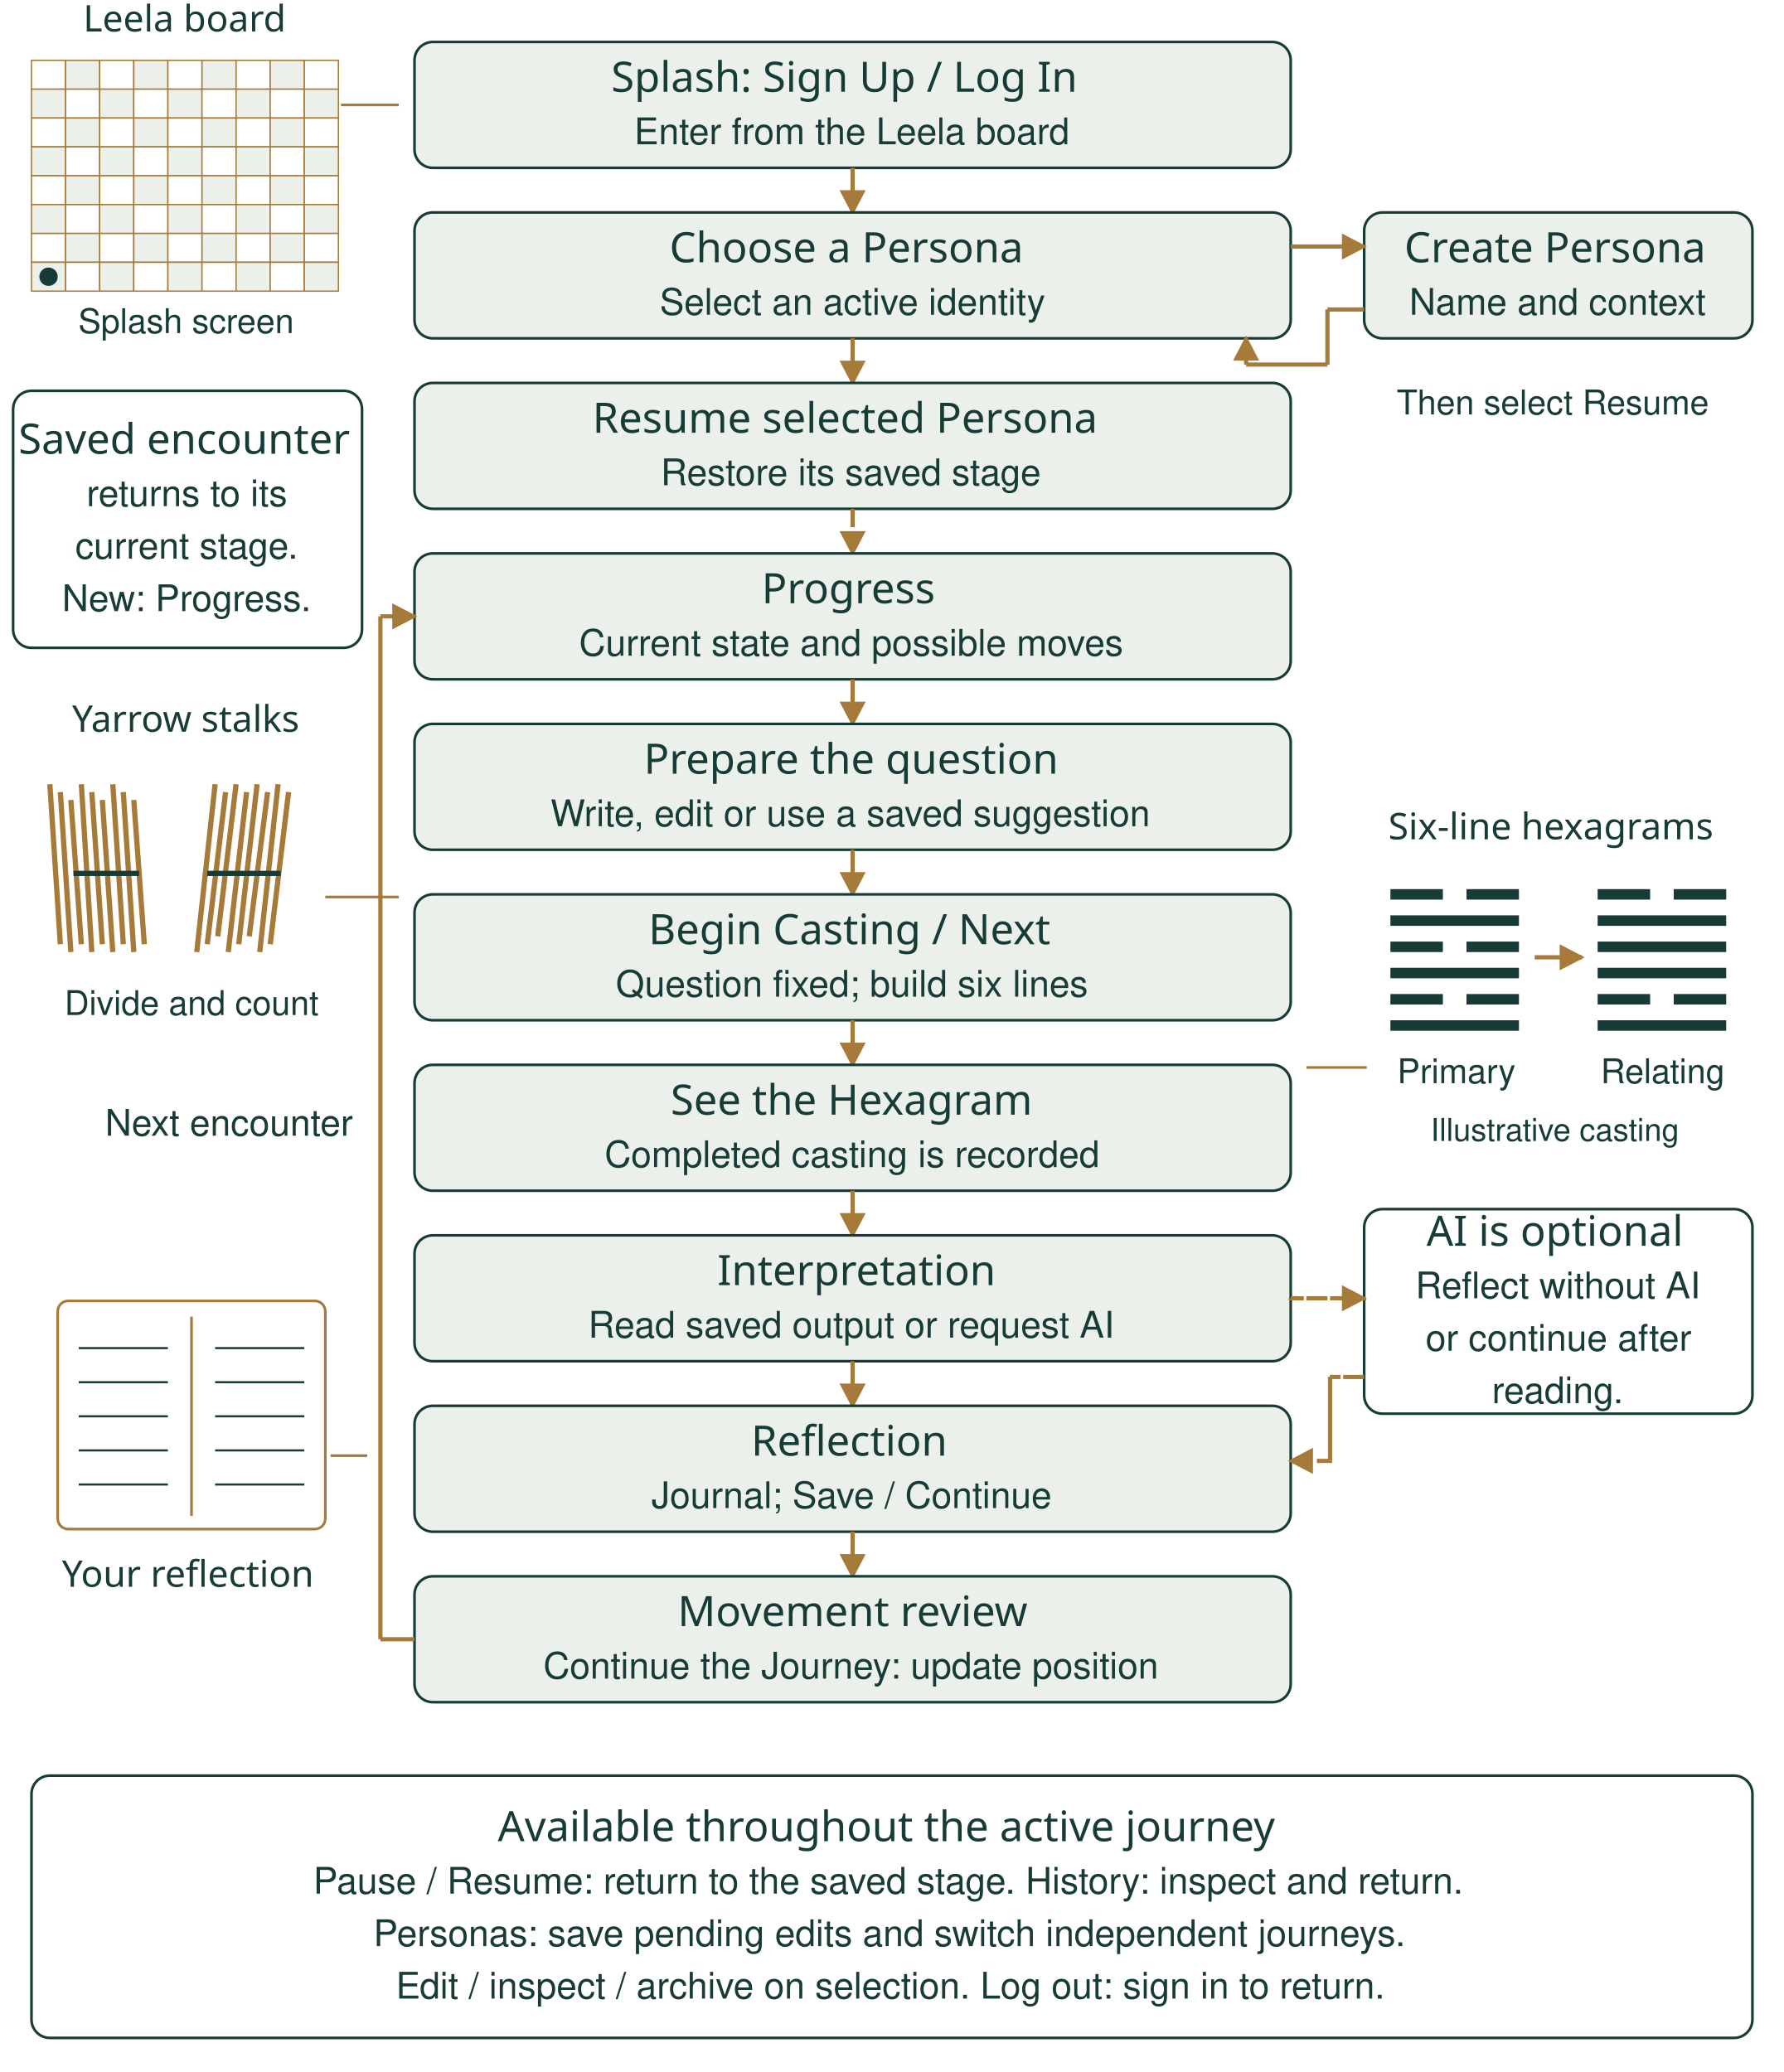
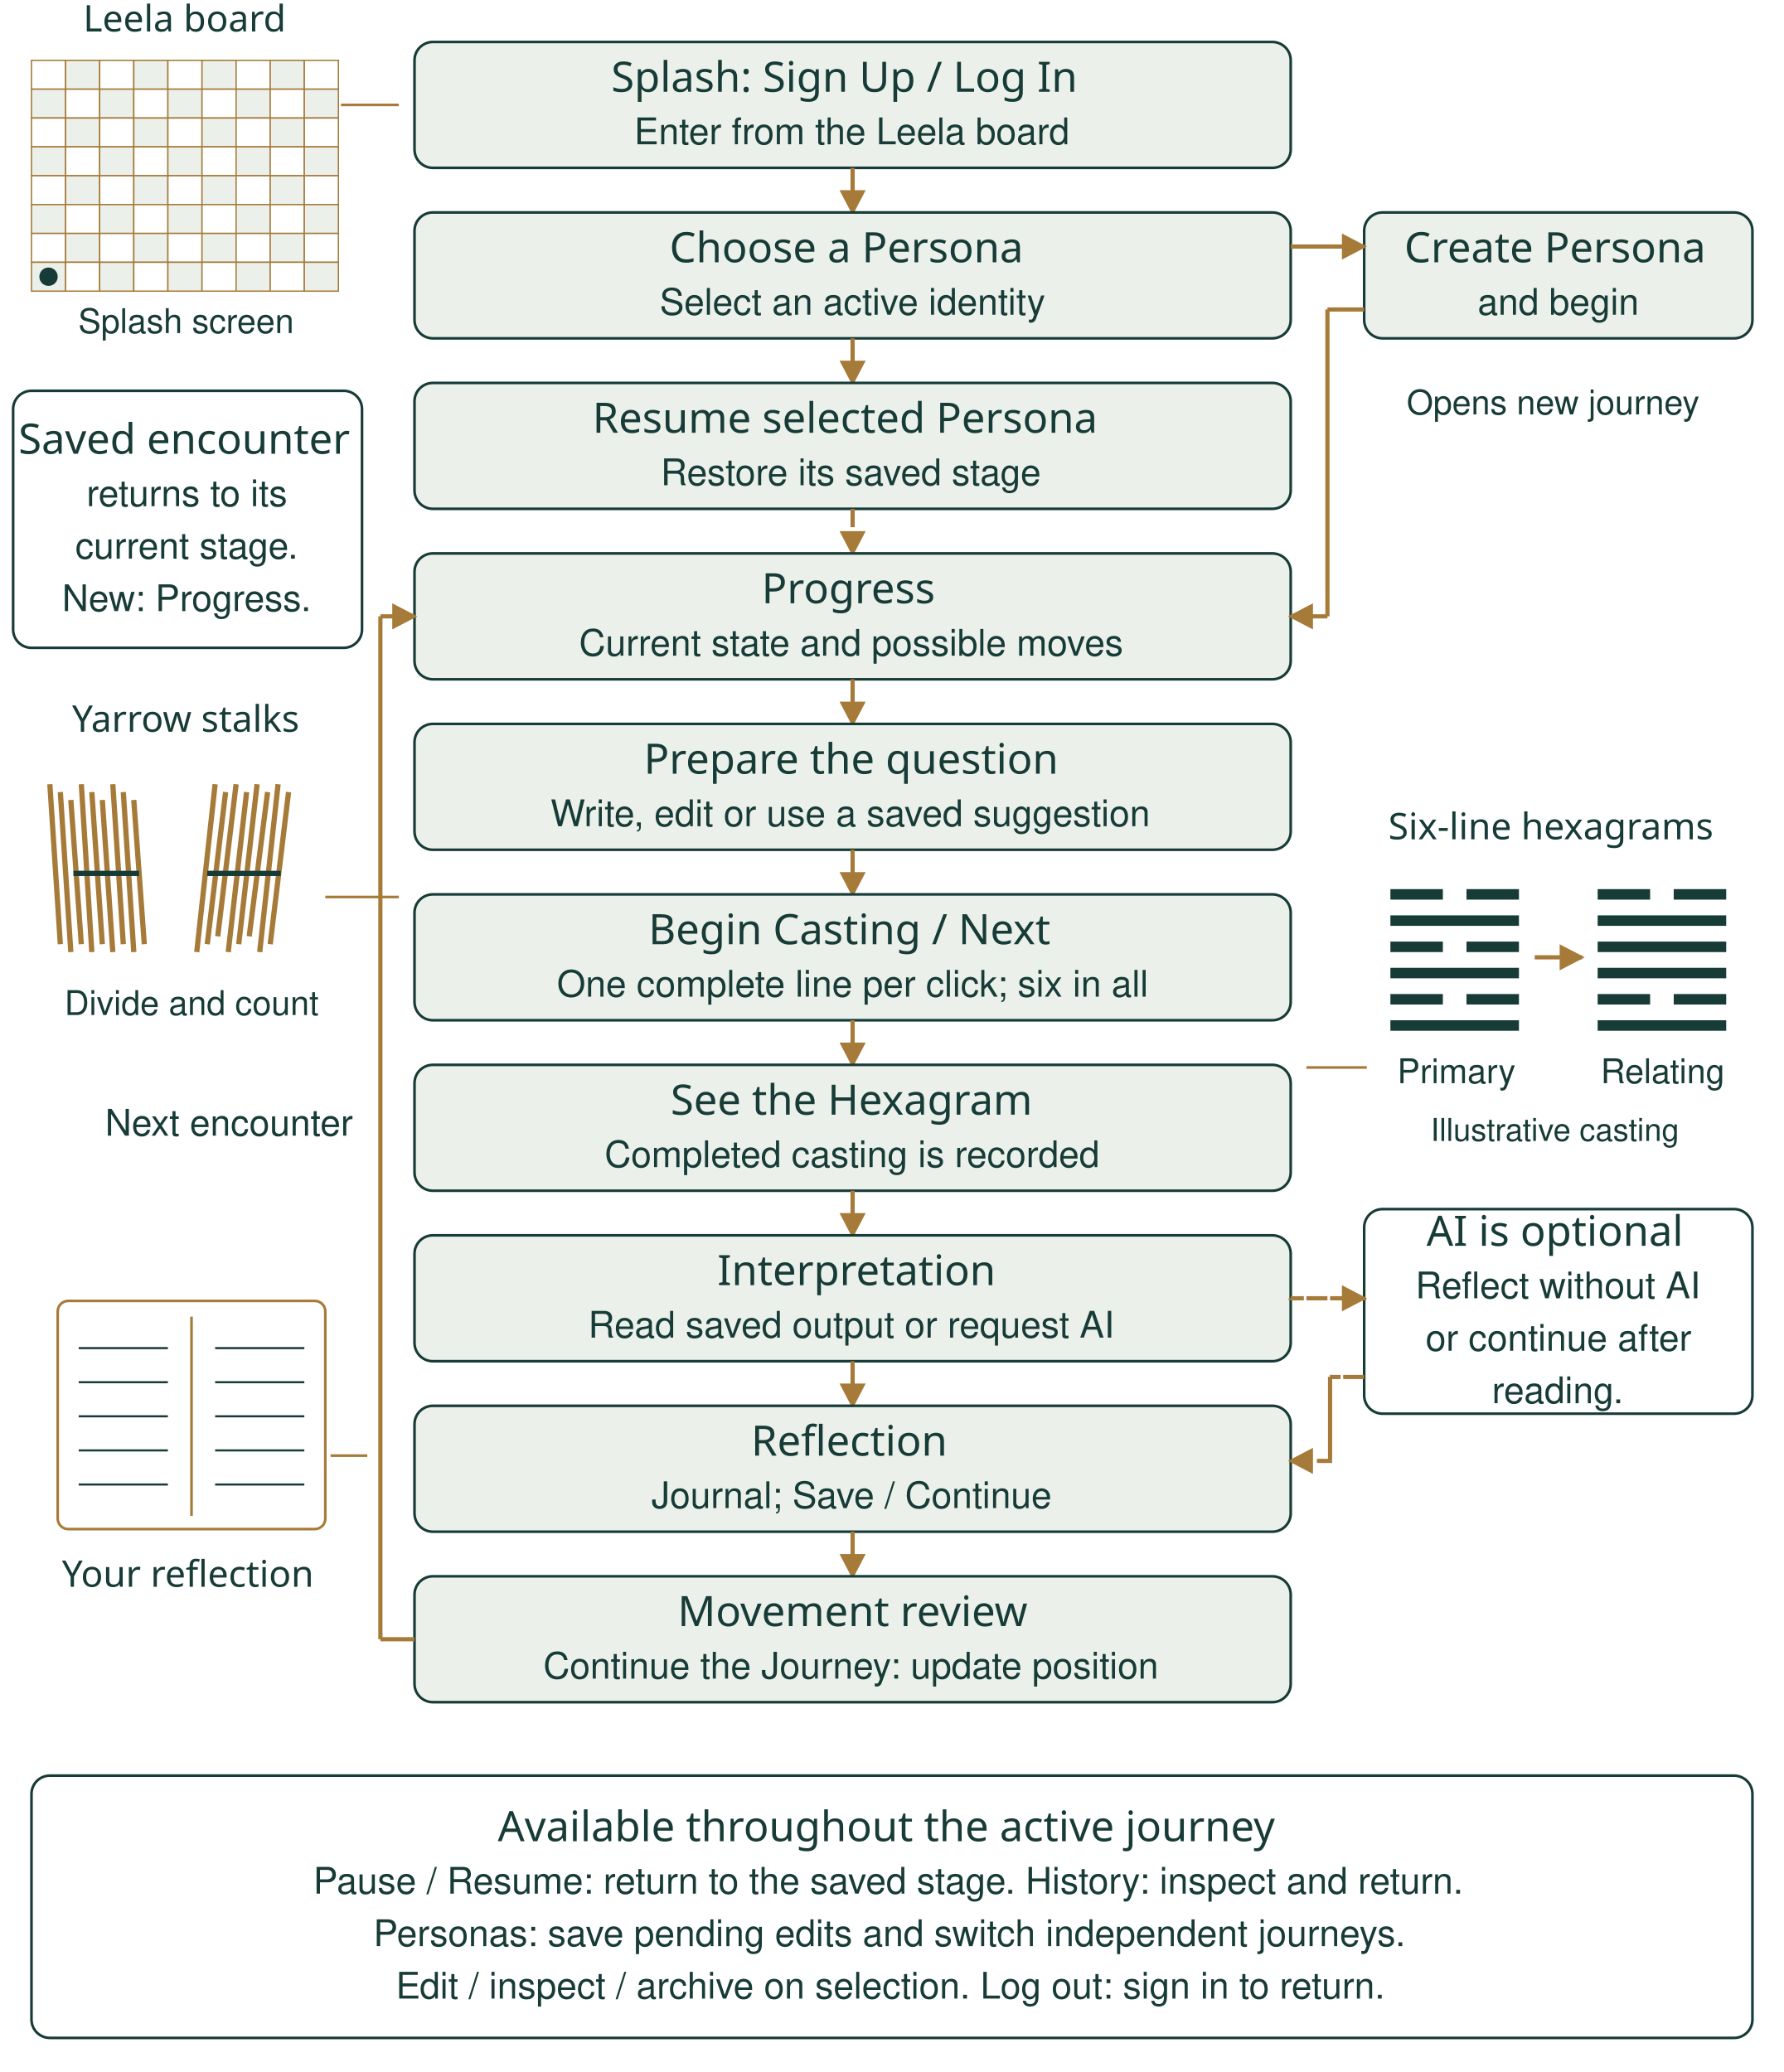
<svg xmlns="http://www.w3.org/2000/svg" width="680" height="790" preserveAspectRatio="xMinYMin meet" viewBox="0 0 680 790" version="1.0" fill-rule="evenodd">
  <clipPath id="clip">
    <rect x="0" y="0" width="680" height="790" />
  </clipPath>
  <g id="group" transform="scale(1,-1) translate(0,-790)" style="clip-path: url(#clip)">
    <g transform="">
      <text x="31.709" y="778" style="font-family: Helvetica-Bold; font-size: 14px;fill: rgb(9%,23%,21%); stroke:none;" transform="translate(0,1556) scale(1,-1)">Leela board</text>
      <rect x="12" y="756" width="13" height="11" style="stroke: rgb(65%,48%,22%); stroke-linecap: butt; stroke-width: 0.5; fill: rgb(100%,100%,100%); fill-rule: evenodd;" />
      <rect x="25" y="756" width="13" height="11" style="stroke: rgb(65%,48%,22%); stroke-linecap: butt; stroke-width: 0.5; fill: rgb(92%,94%,92%); fill-rule: evenodd;" />
      <rect x="38" y="756" width="13" height="11" style="stroke: rgb(65%,48%,22%); stroke-linecap: butt; stroke-width: 0.5; fill: rgb(100%,100%,100%); fill-rule: evenodd;" />
      <rect x="51" y="756" width="13" height="11" style="stroke: rgb(65%,48%,22%); stroke-linecap: butt; stroke-width: 0.5; fill: rgb(92%,94%,92%); fill-rule: evenodd;" />
      <rect x="64" y="756" width="13" height="11" style="stroke: rgb(65%,48%,22%); stroke-linecap: butt; stroke-width: 0.5; fill: rgb(100%,100%,100%); fill-rule: evenodd;" />
      <rect x="77" y="756" width="13" height="11" style="stroke: rgb(65%,48%,22%); stroke-linecap: butt; stroke-width: 0.5; fill: rgb(92%,94%,92%); fill-rule: evenodd;" />
      <rect x="90" y="756" width="13" height="11" style="stroke: rgb(65%,48%,22%); stroke-linecap: butt; stroke-width: 0.5; fill: rgb(100%,100%,100%); fill-rule: evenodd;" />
      <rect x="103" y="756" width="13" height="11" style="stroke: rgb(65%,48%,22%); stroke-linecap: butt; stroke-width: 0.5; fill: rgb(92%,94%,92%); fill-rule: evenodd;" />
      <rect x="116" y="756" width="13" height="11" style="stroke: rgb(65%,48%,22%); stroke-linecap: butt; stroke-width: 0.5; fill: rgb(100%,100%,100%); fill-rule: evenodd;" />
      <rect x="12" y="745" width="13" height="11" style="stroke: rgb(65%,48%,22%); stroke-linecap: butt; stroke-width: 0.5; fill: rgb(92%,94%,92%); fill-rule: evenodd;" />
      <rect x="25" y="745" width="13" height="11" style="stroke: rgb(65%,48%,22%); stroke-linecap: butt; stroke-width: 0.5; fill: rgb(100%,100%,100%); fill-rule: evenodd;" />
      <rect x="38" y="745" width="13" height="11" style="stroke: rgb(65%,48%,22%); stroke-linecap: butt; stroke-width: 0.5; fill: rgb(92%,94%,92%); fill-rule: evenodd;" />
      <rect x="51" y="745" width="13" height="11" style="stroke: rgb(65%,48%,22%); stroke-linecap: butt; stroke-width: 0.5; fill: rgb(100%,100%,100%); fill-rule: evenodd;" />
      <rect x="64" y="745" width="13" height="11" style="stroke: rgb(65%,48%,22%); stroke-linecap: butt; stroke-width: 0.5; fill: rgb(92%,94%,92%); fill-rule: evenodd;" />
      <rect x="77" y="745" width="13" height="11" style="stroke: rgb(65%,48%,22%); stroke-linecap: butt; stroke-width: 0.5; fill: rgb(100%,100%,100%); fill-rule: evenodd;" />
      <rect x="90" y="745" width="13" height="11" style="stroke: rgb(65%,48%,22%); stroke-linecap: butt; stroke-width: 0.5; fill: rgb(92%,94%,92%); fill-rule: evenodd;" />
      <rect x="103" y="745" width="13" height="11" style="stroke: rgb(65%,48%,22%); stroke-linecap: butt; stroke-width: 0.5; fill: rgb(100%,100%,100%); fill-rule: evenodd;" />
      <rect x="116" y="745" width="13" height="11" style="stroke: rgb(65%,48%,22%); stroke-linecap: butt; stroke-width: 0.5; fill: rgb(92%,94%,92%); fill-rule: evenodd;" />
      <rect x="12" y="734" width="13" height="11" style="stroke: rgb(65%,48%,22%); stroke-linecap: butt; stroke-width: 0.5; fill: rgb(100%,100%,100%); fill-rule: evenodd;" />
      <rect x="25" y="734" width="13" height="11" style="stroke: rgb(65%,48%,22%); stroke-linecap: butt; stroke-width: 0.5; fill: rgb(92%,94%,92%); fill-rule: evenodd;" />
      <rect x="38" y="734" width="13" height="11" style="stroke: rgb(65%,48%,22%); stroke-linecap: butt; stroke-width: 0.5; fill: rgb(100%,100%,100%); fill-rule: evenodd;" />
      <rect x="51" y="734" width="13" height="11" style="stroke: rgb(65%,48%,22%); stroke-linecap: butt; stroke-width: 0.5; fill: rgb(92%,94%,92%); fill-rule: evenodd;" />
      <rect x="64" y="734" width="13" height="11" style="stroke: rgb(65%,48%,22%); stroke-linecap: butt; stroke-width: 0.5; fill: rgb(100%,100%,100%); fill-rule: evenodd;" />
      <rect x="77" y="734" width="13" height="11" style="stroke: rgb(65%,48%,22%); stroke-linecap: butt; stroke-width: 0.5; fill: rgb(92%,94%,92%); fill-rule: evenodd;" />
      <rect x="90" y="734" width="13" height="11" style="stroke: rgb(65%,48%,22%); stroke-linecap: butt; stroke-width: 0.5; fill: rgb(100%,100%,100%); fill-rule: evenodd;" />
      <rect x="103" y="734" width="13" height="11" style="stroke: rgb(65%,48%,22%); stroke-linecap: butt; stroke-width: 0.5; fill: rgb(92%,94%,92%); fill-rule: evenodd;" />
      <rect x="116" y="734" width="13" height="11" style="stroke: rgb(65%,48%,22%); stroke-linecap: butt; stroke-width: 0.5; fill: rgb(100%,100%,100%); fill-rule: evenodd;" />
      <rect x="12" y="723" width="13" height="11" style="stroke: rgb(65%,48%,22%); stroke-linecap: butt; stroke-width: 0.5; fill: rgb(92%,94%,92%); fill-rule: evenodd;" />
      <rect x="25" y="723" width="13" height="11" style="stroke: rgb(65%,48%,22%); stroke-linecap: butt; stroke-width: 0.5; fill: rgb(100%,100%,100%); fill-rule: evenodd;" />
      <rect x="38" y="723" width="13" height="11" style="stroke: rgb(65%,48%,22%); stroke-linecap: butt; stroke-width: 0.5; fill: rgb(92%,94%,92%); fill-rule: evenodd;" />
      <rect x="51" y="723" width="13" height="11" style="stroke: rgb(65%,48%,22%); stroke-linecap: butt; stroke-width: 0.5; fill: rgb(100%,100%,100%); fill-rule: evenodd;" />
      <rect x="64" y="723" width="13" height="11" style="stroke: rgb(65%,48%,22%); stroke-linecap: butt; stroke-width: 0.5; fill: rgb(92%,94%,92%); fill-rule: evenodd;" />
      <rect x="77" y="723" width="13" height="11" style="stroke: rgb(65%,48%,22%); stroke-linecap: butt; stroke-width: 0.5; fill: rgb(100%,100%,100%); fill-rule: evenodd;" />
      <rect x="90" y="723" width="13" height="11" style="stroke: rgb(65%,48%,22%); stroke-linecap: butt; stroke-width: 0.5; fill: rgb(92%,94%,92%); fill-rule: evenodd;" />
      <rect x="103" y="723" width="13" height="11" style="stroke: rgb(65%,48%,22%); stroke-linecap: butt; stroke-width: 0.5; fill: rgb(100%,100%,100%); fill-rule: evenodd;" />
      <rect x="116" y="723" width="13" height="11" style="stroke: rgb(65%,48%,22%); stroke-linecap: butt; stroke-width: 0.5; fill: rgb(92%,94%,92%); fill-rule: evenodd;" />
      <rect x="12" y="712" width="13" height="11" style="stroke: rgb(65%,48%,22%); stroke-linecap: butt; stroke-width: 0.5; fill: rgb(100%,100%,100%); fill-rule: evenodd;" />
      <rect x="25" y="712" width="13" height="11" style="stroke: rgb(65%,48%,22%); stroke-linecap: butt; stroke-width: 0.5; fill: rgb(92%,94%,92%); fill-rule: evenodd;" />
      <rect x="38" y="712" width="13" height="11" style="stroke: rgb(65%,48%,22%); stroke-linecap: butt; stroke-width: 0.5; fill: rgb(100%,100%,100%); fill-rule: evenodd;" />
      <rect x="51" y="712" width="13" height="11" style="stroke: rgb(65%,48%,22%); stroke-linecap: butt; stroke-width: 0.5; fill: rgb(92%,94%,92%); fill-rule: evenodd;" />
      <rect x="64" y="712" width="13" height="11" style="stroke: rgb(65%,48%,22%); stroke-linecap: butt; stroke-width: 0.5; fill: rgb(100%,100%,100%); fill-rule: evenodd;" />
      <rect x="77" y="712" width="13" height="11" style="stroke: rgb(65%,48%,22%); stroke-linecap: butt; stroke-width: 0.5; fill: rgb(92%,94%,92%); fill-rule: evenodd;" />
      <rect x="90" y="712" width="13" height="11" style="stroke: rgb(65%,48%,22%); stroke-linecap: butt; stroke-width: 0.5; fill: rgb(100%,100%,100%); fill-rule: evenodd;" />
      <rect x="103" y="712" width="13" height="11" style="stroke: rgb(65%,48%,22%); stroke-linecap: butt; stroke-width: 0.5; fill: rgb(92%,94%,92%); fill-rule: evenodd;" />
      <rect x="116" y="712" width="13" height="11" style="stroke: rgb(65%,48%,22%); stroke-linecap: butt; stroke-width: 0.5; fill: rgb(100%,100%,100%); fill-rule: evenodd;" />
      <rect x="12" y="701" width="13" height="11" style="stroke: rgb(65%,48%,22%); stroke-linecap: butt; stroke-width: 0.5; fill: rgb(92%,94%,92%); fill-rule: evenodd;" />
      <rect x="25" y="701" width="13" height="11" style="stroke: rgb(65%,48%,22%); stroke-linecap: butt; stroke-width: 0.5; fill: rgb(100%,100%,100%); fill-rule: evenodd;" />
      <rect x="38" y="701" width="13" height="11" style="stroke: rgb(65%,48%,22%); stroke-linecap: butt; stroke-width: 0.5; fill: rgb(92%,94%,92%); fill-rule: evenodd;" />
      <rect x="51" y="701" width="13" height="11" style="stroke: rgb(65%,48%,22%); stroke-linecap: butt; stroke-width: 0.5; fill: rgb(100%,100%,100%); fill-rule: evenodd;" />
      <rect x="64" y="701" width="13" height="11" style="stroke: rgb(65%,48%,22%); stroke-linecap: butt; stroke-width: 0.5; fill: rgb(92%,94%,92%); fill-rule: evenodd;" />
      <rect x="77" y="701" width="13" height="11" style="stroke: rgb(65%,48%,22%); stroke-linecap: butt; stroke-width: 0.5; fill: rgb(100%,100%,100%); fill-rule: evenodd;" />
      <rect x="90" y="701" width="13" height="11" style="stroke: rgb(65%,48%,22%); stroke-linecap: butt; stroke-width: 0.5; fill: rgb(92%,94%,92%); fill-rule: evenodd;" />
      <rect x="103" y="701" width="13" height="11" style="stroke: rgb(65%,48%,22%); stroke-linecap: butt; stroke-width: 0.5; fill: rgb(100%,100%,100%); fill-rule: evenodd;" />
      <rect x="116" y="701" width="13" height="11" style="stroke: rgb(65%,48%,22%); stroke-linecap: butt; stroke-width: 0.5; fill: rgb(92%,94%,92%); fill-rule: evenodd;" />
      <rect x="12" y="690" width="13" height="11" style="stroke: rgb(65%,48%,22%); stroke-linecap: butt; stroke-width: 0.5; fill: rgb(100%,100%,100%); fill-rule: evenodd;" />
      <rect x="25" y="690" width="13" height="11" style="stroke: rgb(65%,48%,22%); stroke-linecap: butt; stroke-width: 0.5; fill: rgb(92%,94%,92%); fill-rule: evenodd;" />
      <rect x="38" y="690" width="13" height="11" style="stroke: rgb(65%,48%,22%); stroke-linecap: butt; stroke-width: 0.5; fill: rgb(100%,100%,100%); fill-rule: evenodd;" />
      <rect x="51" y="690" width="13" height="11" style="stroke: rgb(65%,48%,22%); stroke-linecap: butt; stroke-width: 0.5; fill: rgb(92%,94%,92%); fill-rule: evenodd;" />
      <rect x="64" y="690" width="13" height="11" style="stroke: rgb(65%,48%,22%); stroke-linecap: butt; stroke-width: 0.5; fill: rgb(100%,100%,100%); fill-rule: evenodd;" />
      <rect x="77" y="690" width="13" height="11" style="stroke: rgb(65%,48%,22%); stroke-linecap: butt; stroke-width: 0.5; fill: rgb(92%,94%,92%); fill-rule: evenodd;" />
      <rect x="90" y="690" width="13" height="11" style="stroke: rgb(65%,48%,22%); stroke-linecap: butt; stroke-width: 0.5; fill: rgb(100%,100%,100%); fill-rule: evenodd;" />
      <rect x="103" y="690" width="13" height="11" style="stroke: rgb(65%,48%,22%); stroke-linecap: butt; stroke-width: 0.5; fill: rgb(92%,94%,92%); fill-rule: evenodd;" />
      <rect x="116" y="690" width="13" height="11" style="stroke: rgb(65%,48%,22%); stroke-linecap: butt; stroke-width: 0.5; fill: rgb(100%,100%,100%); fill-rule: evenodd;" />
      <rect x="12" y="679" width="13" height="11" style="stroke: rgb(65%,48%,22%); stroke-linecap: butt; stroke-width: 0.5; fill: rgb(92%,94%,92%); fill-rule: evenodd;" />
      <rect x="25" y="679" width="13" height="11" style="stroke: rgb(65%,48%,22%); stroke-linecap: butt; stroke-width: 0.5; fill: rgb(100%,100%,100%); fill-rule: evenodd;" />
      <rect x="38" y="679" width="13" height="11" style="stroke: rgb(65%,48%,22%); stroke-linecap: butt; stroke-width: 0.5; fill: rgb(92%,94%,92%); fill-rule: evenodd;" />
      <rect x="51" y="679" width="13" height="11" style="stroke: rgb(65%,48%,22%); stroke-linecap: butt; stroke-width: 0.5; fill: rgb(100%,100%,100%); fill-rule: evenodd;" />
      <rect x="64" y="679" width="13" height="11" style="stroke: rgb(65%,48%,22%); stroke-linecap: butt; stroke-width: 0.5; fill: rgb(92%,94%,92%); fill-rule: evenodd;" />
      <rect x="77" y="679" width="13" height="11" style="stroke: rgb(65%,48%,22%); stroke-linecap: butt; stroke-width: 0.5; fill: rgb(100%,100%,100%); fill-rule: evenodd;" />
      <rect x="90" y="679" width="13" height="11" style="stroke: rgb(65%,48%,22%); stroke-linecap: butt; stroke-width: 0.5; fill: rgb(92%,94%,92%); fill-rule: evenodd;" />
      <rect x="103" y="679" width="13" height="11" style="stroke: rgb(65%,48%,22%); stroke-linecap: butt; stroke-width: 0.5; fill: rgb(100%,100%,100%); fill-rule: evenodd;" />
      <rect x="116" y="679" width="13" height="11" style="stroke: rgb(65%,48%,22%); stroke-linecap: butt; stroke-width: 0.5; fill: rgb(92%,94%,92%); fill-rule: evenodd;" />
      <circle cx="18.5" cy="684.5" r="3.5" style="stroke: none; stroke-linecap: butt; stroke-width: 1; fill: rgb(9%,23%,21%); fill-rule: evenodd;" />
      <text x="29.816" y="663" style="font-family: Helvetica; font-size: 13px;fill: rgb(9%,23%,21%); stroke:none;" transform="translate(0,1326) scale(1,-1)">Splash screen</text>
      <path d="M 130,750 L 152,750 Z" style="stroke: rgb(65%,48%,22%); stroke-linecap: butt; stroke-width: 1;" />
      <text x="27.479" y="511" style="font-family: Helvetica-Bold; font-size: 14px;fill: rgb(9%,23%,21%); stroke:none;" transform="translate(0,1022) scale(1,-1)">Yarrow stalks</text>
      <path d="M 19,491 L 23,430 Z" style="stroke: rgb(65%,48%,22%); stroke-linecap: butt; stroke-width: 2;" />
      <path d="M 23,488 L 27,427 Z" style="stroke: rgb(65%,48%,22%); stroke-linecap: butt; stroke-width: 2;" />
      <path d="M 27,485 L 31,430 Z" style="stroke: rgb(65%,48%,22%); stroke-linecap: butt; stroke-width: 2;" />
      <path d="M 31,491 L 35,427 Z" style="stroke: rgb(65%,48%,22%); stroke-linecap: butt; stroke-width: 2;" />
      <path d="M 35,488 L 39,430 Z" style="stroke: rgb(65%,48%,22%); stroke-linecap: butt; stroke-width: 2;" />
      <path d="M 39,485 L 43,427 Z" style="stroke: rgb(65%,48%,22%); stroke-linecap: butt; stroke-width: 2;" />
      <path d="M 43,491 L 47,430 Z" style="stroke: rgb(65%,48%,22%); stroke-linecap: butt; stroke-width: 2;" />
      <path d="M 47,488 L 51,427 Z" style="stroke: rgb(65%,48%,22%); stroke-linecap: butt; stroke-width: 2;" />
      <path d="M 51,485 L 55,430 Z" style="stroke: rgb(65%,48%,22%); stroke-linecap: butt; stroke-width: 2;" />
      <path d="M 82,491 L 75,427 Z" style="stroke: rgb(65%,48%,22%); stroke-linecap: butt; stroke-width: 2;" />
      <path d="M 86,488 L 79,430 Z" style="stroke: rgb(65%,48%,22%); stroke-linecap: butt; stroke-width: 2;" />
      <path d="M 90,491 L 83,433 Z" style="stroke: rgb(65%,48%,22%); stroke-linecap: butt; stroke-width: 2;" />
      <path d="M 94,488 L 87,427 Z" style="stroke: rgb(65%,48%,22%); stroke-linecap: butt; stroke-width: 2;" />
      <path d="M 98,491 L 91,430 Z" style="stroke: rgb(65%,48%,22%); stroke-linecap: butt; stroke-width: 2;" />
      <path d="M 102,488 L 95,433 Z" style="stroke: rgb(65%,48%,22%); stroke-linecap: butt; stroke-width: 2;" />
      <path d="M 106,491 L 99,427 Z" style="stroke: rgb(65%,48%,22%); stroke-linecap: butt; stroke-width: 2;" />
      <path d="M 110,488 L 103,430 Z" style="stroke: rgb(65%,48%,22%); stroke-linecap: butt; stroke-width: 2;" />
      <path d="M 28,457 L 53,457 Z" style="stroke: rgb(9%,23%,21%); stroke-linecap: butt; stroke-width: 2;" />
      <path d="M 79,457 L 107,457 Z" style="stroke: rgb(9%,23%,21%); stroke-linecap: butt; stroke-width: 2;" />
      <text x="24.588" y="403" style="font-family: Helvetica; font-size: 13px;fill: rgb(9%,23%,21%); stroke:none;" transform="translate(0,806) scale(1,-1)">Divide and count</text>
      <path d="M 124,448 L 152,448 Z" style="stroke: rgb(65%,48%,22%); stroke-linecap: butt; stroke-width: 1;" />
      <text x="529.195" y="470" style="font-family: Helvetica-Bold; font-size: 14px;fill: rgb(9%,23%,21%); stroke:none;" transform="translate(0,940) scale(1,-1)">Six-line hexagrams</text>
      <path d="M 530,449 L 550,449 Z" style="stroke: rgb(9%,23%,21%); stroke-linecap: butt; stroke-width: 4;" />
      <path d="M 559,449 L 579,449 Z" style="stroke: rgb(9%,23%,21%); stroke-linecap: butt; stroke-width: 4;" />
      <path d="M 530,439 L 579,439 Z" style="stroke: rgb(9%,23%,21%); stroke-linecap: butt; stroke-width: 4;" />
      <path d="M 530,429 L 550,429 Z" style="stroke: rgb(9%,23%,21%); stroke-linecap: butt; stroke-width: 4;" />
      <path d="M 559,429 L 579,429 Z" style="stroke: rgb(9%,23%,21%); stroke-linecap: butt; stroke-width: 4;" />
      <path d="M 530,419 L 579,419 Z" style="stroke: rgb(9%,23%,21%); stroke-linecap: butt; stroke-width: 4;" />
      <path d="M 530,409 L 550,409 Z" style="stroke: rgb(9%,23%,21%); stroke-linecap: butt; stroke-width: 4;" />
      <path d="M 559,409 L 579,409 Z" style="stroke: rgb(9%,23%,21%); stroke-linecap: butt; stroke-width: 4;" />
      <path d="M 530,399 L 579,399 Z" style="stroke: rgb(9%,23%,21%); stroke-linecap: butt; stroke-width: 4;" />
      <path d="M 609,449 L 629,449 Z" style="stroke: rgb(9%,23%,21%); stroke-linecap: butt; stroke-width: 4;" />
      <path d="M 638,449 L 658,449 Z" style="stroke: rgb(9%,23%,21%); stroke-linecap: butt; stroke-width: 4;" />
      <path d="M 609,439 L 658,439 Z" style="stroke: rgb(9%,23%,21%); stroke-linecap: butt; stroke-width: 4;" />
      <path d="M 609,429 L 658,429 Z" style="stroke: rgb(9%,23%,21%); stroke-linecap: butt; stroke-width: 4;" />
      <path d="M 609,419 L 658,419 Z" style="stroke: rgb(9%,23%,21%); stroke-linecap: butt; stroke-width: 4;" />
      <path d="M 609,409 L 629,409 Z" style="stroke: rgb(9%,23%,21%); stroke-linecap: butt; stroke-width: 4;" />
      <path d="M 638,409 L 658,409 Z" style="stroke: rgb(9%,23%,21%); stroke-linecap: butt; stroke-width: 4;" />
      <path d="M 609,399 L 658,399 Z" style="stroke: rgb(9%,23%,21%); stroke-linecap: butt; stroke-width: 4;" />
      <path d="M 585,425 L 603,425 Z" style="stroke: rgb(65%,48%,22%); stroke-linecap: butt; stroke-width: 1.6;" />
      <polygon points="603 425, 595.017 420.844, 595.017 429.156" style="stroke: rgb(65%,48%,22%); stroke-linecap: butt; stroke-width: 1; fill: rgb(65%,48%,22%); fill-rule: evenodd;" />
      <text x="532.614" y="377" style="font-family: Helvetica; font-size: 13px;fill: rgb(9%,23%,21%); stroke:none;" transform="translate(0,754) scale(1,-1)">Primary</text>
      <text x="610.158" y="377" style="font-family: Helvetica; font-size: 13px;fill: rgb(9%,23%,21%); stroke:none;" transform="translate(0,754) scale(1,-1)">Relating</text>
      <text x="545.318" y="355" style="font-family: Helvetica; font-size: 12px;fill: rgb(9%,23%,21%); stroke:none;" transform="translate(0,710) scale(1,-1)">Illustrative casting</text>
      <path d="M 498,383 L 521,383 Z" style="stroke: rgb(65%,48%,22%); stroke-linecap: butt; stroke-width: 1;" />
      <rect x="22" y="207" width="102" height="87" rx="4" ry="4" style="stroke: rgb(65%,48%,22%); stroke-linecap: butt; stroke-width: 1; fill: rgb(100%,100%,100%); fill-rule: evenodd;" />
      <path d="M 73,288 L 73,212 Z" style="stroke: rgb(65%,48%,22%); stroke-linecap: butt; stroke-width: 1;" />
      <path d="M 30,276 L 64,276 Z" style="stroke: rgb(9%,23%,21%); stroke-linecap: butt; stroke-width: 0.8;" />
      <path d="M 82,276 L 116,276 Z" style="stroke: rgb(9%,23%,21%); stroke-linecap: butt; stroke-width: 0.8;" />
      <path d="M 30,263 L 64,263 Z" style="stroke: rgb(9%,23%,21%); stroke-linecap: butt; stroke-width: 0.8;" />
      <path d="M 82,263 L 116,263 Z" style="stroke: rgb(9%,23%,21%); stroke-linecap: butt; stroke-width: 0.8;" />
      <path d="M 30,250 L 64,250 Z" style="stroke: rgb(9%,23%,21%); stroke-linecap: butt; stroke-width: 0.8;" />
      <path d="M 82,250 L 116,250 Z" style="stroke: rgb(9%,23%,21%); stroke-linecap: butt; stroke-width: 0.8;" />
      <path d="M 30,237 L 64,237 Z" style="stroke: rgb(9%,23%,21%); stroke-linecap: butt; stroke-width: 0.8;" />
      <path d="M 82,237 L 116,237 Z" style="stroke: rgb(9%,23%,21%); stroke-linecap: butt; stroke-width: 0.8;" />
      <path d="M 30,224 L 64,224 Z" style="stroke: rgb(9%,23%,21%); stroke-linecap: butt; stroke-width: 0.8;" />
      <path d="M 82,224 L 116,224 Z" style="stroke: rgb(9%,23%,21%); stroke-linecap: butt; stroke-width: 0.8;" />
      <text x="23.601" y="185" style="font-family: Helvetica-Bold; font-size: 14px;fill: rgb(9%,23%,21%); stroke:none;" transform="translate(0,370) scale(1,-1)">Your reflection</text>
      <path d="M 126,235 L 140,235 Z" style="stroke: rgb(65%,48%,22%); stroke-linecap: butt; stroke-width: 1;" />
      <rect x="158" y="726" width="334" height="48" rx="7" ry="7" style="stroke: rgb(9%,23%,21%); stroke-linecap: butt; stroke-width: 1; fill: rgb(92%,94%,92%); fill-rule: evenodd;" />
      <text x="232.984" y="755.0" style="font-family: Helvetica-Bold; font-size: 16px;fill: rgb(9%,23%,21%); stroke:none;" transform="translate(0,1510) scale(1,-1)">Splash: Sign Up / Log In</text>
      <text x="241.735" y="735.0" style="font-family: Helvetica; font-size: 14px;fill: rgb(9%,23%,21%); stroke:none;" transform="translate(0,1470) scale(1,-1)">Enter from the Leela board</text>
      <path d="M 325,726 L 325,709 Z" style="stroke: rgb(65%,48%,22%); stroke-linecap: butt; stroke-width: 1.6;" />
      <polygon points="325 709, 320.844 716.983, 329.156 716.983" style="stroke: rgb(65%,48%,22%); stroke-linecap: butt; stroke-width: 1; fill: rgb(65%,48%,22%); fill-rule: evenodd;" />
      <rect x="158" y="661" width="334" height="48" rx="7" ry="7" style="stroke: rgb(9%,23%,21%); stroke-linecap: butt; stroke-width: 1; fill: rgb(92%,94%,92%); fill-rule: evenodd;" />
      <text x="255.2" y="690.0" style="font-family: Helvetica-Bold; font-size: 16px;fill: rgb(9%,23%,21%); stroke:none;" transform="translate(0,1380) scale(1,-1)">Choose a Persona</text>
      <text x="251.465" y="670.0" style="font-family: Helvetica; font-size: 14px;fill: rgb(9%,23%,21%); stroke:none;" transform="translate(0,1340) scale(1,-1)">Select an active identity</text>
      <path d="M 325,661 L 325,644 Z" style="stroke: rgb(65%,48%,22%); stroke-linecap: butt; stroke-width: 1.6;" />
      <polygon points="325 644, 320.844 651.983, 329.156 651.983" style="stroke: rgb(65%,48%,22%); stroke-linecap: butt; stroke-width: 1; fill: rgb(65%,48%,22%); fill-rule: evenodd;" />
      <rect x="158" y="596" width="334" height="48" rx="7" ry="7" style="stroke: rgb(9%,23%,21%); stroke-linecap: butt; stroke-width: 1; fill: rgb(92%,94%,92%); fill-rule: evenodd;" />
      <text x="225.848" y="625.0" style="font-family: Helvetica-Bold; font-size: 16px;fill: rgb(9%,23%,21%); stroke:none;" transform="translate(0,1250) scale(1,-1)">Resume selected Persona</text>
      <text x="251.857" y="605.0" style="font-family: Helvetica; font-size: 14px;fill: rgb(9%,23%,21%); stroke:none;" transform="translate(0,1210) scale(1,-1)">Restore its saved stage</text>
      <path d="M 325,596 L 325,579 Z" style="stroke: rgb(65%,48%,22%); stroke-linecap: butt; stroke-width: 1.6; stroke-dasharray: 5, 4;" />
      <polygon points="325 579, 320.844 586.983, 329.156 586.983" style="stroke: rgb(65%,48%,22%); stroke-linecap: butt; stroke-width: 1; fill: rgb(65%,48%,22%); fill-rule: evenodd;" />
      <rect x="158" y="531" width="334" height="48" rx="7" ry="7" style="stroke: rgb(9%,23%,21%); stroke-linecap: butt; stroke-width: 1; fill: rgb(92%,94%,92%); fill-rule: evenodd;" />
      <text x="290.32" y="560.0" style="font-family: Helvetica-Bold; font-size: 16px;fill: rgb(9%,23%,21%); stroke:none;" transform="translate(0,1120) scale(1,-1)">Progress</text>
      <text x="220.735" y="540.0" style="font-family: Helvetica; font-size: 14px;fill: rgb(9%,23%,21%); stroke:none;" transform="translate(0,1080) scale(1,-1)">Current state and possible moves</text>
      <path d="M 325,531 L 325,514 Z" style="stroke: rgb(65%,48%,22%); stroke-linecap: butt; stroke-width: 1.6;" />
      <polygon points="325 514, 320.844 521.983, 329.156 521.983" style="stroke: rgb(65%,48%,22%); stroke-linecap: butt; stroke-width: 1; fill: rgb(65%,48%,22%); fill-rule: evenodd;" />
      <rect x="158" y="466" width="334" height="48" rx="7" ry="7" style="stroke: rgb(9%,23%,21%); stroke-linecap: butt; stroke-width: 1; fill: rgb(92%,94%,92%); fill-rule: evenodd;" />
      <text x="245.424" y="495.0" style="font-family: Helvetica-Bold; font-size: 16px;fill: rgb(9%,23%,21%); stroke:none;" transform="translate(0,990) scale(1,-1)">Prepare the question</text>
      <text x="209.836" y="475.0" style="font-family: Helvetica; font-size: 14px;fill: rgb(9%,23%,21%); stroke:none;" transform="translate(0,950) scale(1,-1)">Write, edit or use a saved suggestion</text>
      <path d="M 325,466 L 325,449 Z" style="stroke: rgb(65%,48%,22%); stroke-linecap: butt; stroke-width: 1.6;" />
      <polygon points="325 449, 320.844 456.983, 329.156 456.983" style="stroke: rgb(65%,48%,22%); stroke-linecap: butt; stroke-width: 1; fill: rgb(65%,48%,22%); fill-rule: evenodd;" />
      <rect x="158" y="401" width="334" height="48" rx="7" ry="7" style="stroke: rgb(9%,23%,21%); stroke-linecap: butt; stroke-width: 1; fill: rgb(92%,94%,92%); fill-rule: evenodd;" />
      <text x="247.208" y="430.0" style="font-family: Helvetica-Bold; font-size: 16px;fill: rgb(9%,23%,21%); stroke:none;" transform="translate(0,860) scale(1,-1)">Begin Casting / Next</text>
-       <text x="234.742" y="410.0" style="font-family: Helvetica; font-size: 14px;fill: rgb(9%,23%,21%); stroke:none;" transform="translate(0,820) scale(1,-1)">Question fixed; build six lines</text>
+       <text x="325" text-anchor="middle" y="410.0" style="font-family: Helvetica; font-size: 14px;fill: rgb(9%,23%,21%); stroke:none;" transform="translate(0,820) scale(1,-1)">One complete line per click; six in all</text>
      <path d="M 325,401 L 325,384 Z" style="stroke: rgb(65%,48%,22%); stroke-linecap: butt; stroke-width: 1.6;" />
      <polygon points="325 384, 320.844 391.983, 329.156 391.983" style="stroke: rgb(65%,48%,22%); stroke-linecap: butt; stroke-width: 1; fill: rgb(65%,48%,22%); fill-rule: evenodd;" />
      <rect x="158" y="336" width="334" height="48" rx="7" ry="7" style="stroke: rgb(9%,23%,21%); stroke-linecap: butt; stroke-width: 1; fill: rgb(92%,94%,92%); fill-rule: evenodd;" />
      <text x="255.64" y="365.0" style="font-family: Helvetica-Bold; font-size: 16px;fill: rgb(9%,23%,21%); stroke:none;" transform="translate(0,730) scale(1,-1)">See the Hexagram</text>
      <text x="230.465" y="345.0" style="font-family: Helvetica; font-size: 14px;fill: rgb(9%,23%,21%); stroke:none;" transform="translate(0,690) scale(1,-1)">Completed casting is recorded</text>
      <path d="M 325,336 L 325,319 Z" style="stroke: rgb(65%,48%,22%); stroke-linecap: butt; stroke-width: 1.6;" />
      <polygon points="325 319, 320.844 326.983, 329.156 326.983" style="stroke: rgb(65%,48%,22%); stroke-linecap: butt; stroke-width: 1; fill: rgb(65%,48%,22%); fill-rule: evenodd;" />
      <rect x="158" y="271" width="334" height="48" rx="7" ry="7" style="stroke: rgb(9%,23%,21%); stroke-linecap: butt; stroke-width: 1; fill: rgb(92%,94%,92%); fill-rule: evenodd;" />
      <text x="273.44" y="300.0" style="font-family: Helvetica-Bold; font-size: 16px;fill: rgb(9%,23%,21%); stroke:none;" transform="translate(0,600) scale(1,-1)">Interpretation</text>
      <text x="224.221" y="280.0" style="font-family: Helvetica; font-size: 14px;fill: rgb(9%,23%,21%); stroke:none;" transform="translate(0,560) scale(1,-1)">Read saved output or request AI</text>
      <path d="M 325,271 L 325,254 Z" style="stroke: rgb(65%,48%,22%); stroke-linecap: butt; stroke-width: 1.6;" />
      <polygon points="325 254, 320.844 261.983, 329.156 261.983" style="stroke: rgb(65%,48%,22%); stroke-linecap: butt; stroke-width: 1; fill: rgb(65%,48%,22%); fill-rule: evenodd;" />
      <rect x="158" y="206" width="334" height="48" rx="7" ry="7" style="stroke: rgb(9%,23%,21%); stroke-linecap: butt; stroke-width: 1; fill: rgb(92%,94%,92%); fill-rule: evenodd;" />
      <text x="286.328" y="235.0" style="font-family: Helvetica-Bold; font-size: 16px;fill: rgb(9%,23%,21%); stroke:none;" transform="translate(0,470) scale(1,-1)">Reflection</text>
      <text x="248.35" y="215.0" style="font-family: Helvetica; font-size: 14px;fill: rgb(9%,23%,21%); stroke:none;" transform="translate(0,430) scale(1,-1)">Journal; Save / Continue</text>
      <path d="M 325,206 L 325,189 Z" style="stroke: rgb(65%,48%,22%); stroke-linecap: butt; stroke-width: 1.6;" />
      <polygon points="325 189, 320.844 196.983, 329.156 196.983" style="stroke: rgb(65%,48%,22%); stroke-linecap: butt; stroke-width: 1; fill: rgb(65%,48%,22%); fill-rule: evenodd;" />
      <rect x="158" y="141" width="334" height="48" rx="7" ry="7" style="stroke: rgb(9%,23%,21%); stroke-linecap: butt; stroke-width: 1; fill: rgb(92%,94%,92%); fill-rule: evenodd;" />
      <text x="258.312" y="170.0" style="font-family: Helvetica-Bold; font-size: 16px;fill: rgb(9%,23%,21%); stroke:none;" transform="translate(0,340) scale(1,-1)">Movement review</text>
      <text x="207.099" y="150.0" style="font-family: Helvetica; font-size: 14px;fill: rgb(9%,23%,21%); stroke:none;" transform="translate(0,300) scale(1,-1)">Continue the Journey: update position</text>
      <rect x="520" y="661" width="148" height="48" rx="7" ry="7" style="stroke: rgb(9%,23%,21%); stroke-linecap: butt; stroke-width: 1; fill: rgb(92%,94%,92%); fill-rule: evenodd;" />
      <text x="535.312" y="690.0" style="font-family: Helvetica-Bold; font-size: 16px;fill: rgb(9%,23%,21%); stroke:none;" transform="translate(0,1380) scale(1,-1)">Create Persona</text>
-       <text x="537.195" y="670.0" style="font-family: Helvetica; font-size: 14px;fill: rgb(9%,23%,21%); stroke:none;" transform="translate(0,1340) scale(1,-1)">Name and context</text>
+       <text x="594" text-anchor="middle" y="670.0" style="font-family: Helvetica; font-size: 14px;fill: rgb(9%,23%,21%); stroke:none;" transform="translate(0,1340) scale(1,-1)">and begin</text>
      <path d="M 492,696 L 520,696 Z" style="stroke: rgb(65%,48%,22%); stroke-linecap: butt; stroke-width: 1.6;" />
      <polygon points="520 696, 512.017 691.844, 512.017 700.156" style="stroke: rgb(65%,48%,22%); stroke-linecap: butt; stroke-width: 1; fill: rgb(65%,48%,22%); fill-rule: evenodd;" />
      <path d="M 520,672 L 506,672 Z" style="stroke: rgb(65%,48%,22%); stroke-linecap: butt; stroke-width: 1.6;" />
-       <path d="M 506,672 L 506,651 Z" style="stroke: rgb(65%,48%,22%); stroke-linecap: butt; stroke-width: 1.6;" />
-       <path d="M 506,651 L 475,651 Z" style="stroke: rgb(65%,48%,22%); stroke-linecap: butt; stroke-width: 1.6;" />
-       <path d="M 475,651 L 475,661 Z" style="stroke: rgb(65%,48%,22%); stroke-linecap: butt; stroke-width: 1.6;" />
-       <polygon points="475 661, 479.156 653.017, 470.844 653.017" style="stroke: rgb(65%,48%,22%); stroke-linecap: butt; stroke-width: 1; fill: rgb(65%,48%,22%); fill-rule: evenodd;" />
-       <text x="532.395" y="632" style="font-family: Helvetica; font-size: 13px;fill: rgb(9%,23%,21%); stroke:none;" transform="translate(0,1264) scale(1,-1)">Then select Resume</text>
+       <path d="M 506,672 L 506,555 Z" style="stroke: rgb(65%,48%,22%); stroke-linecap: butt; stroke-width: 1.6;" />
+       <path d="M 506,555 L 492,555 Z" style="stroke: rgb(65%,48%,22%); stroke-linecap: butt; stroke-width: 1.6;" />
+       <polygon points="492 555, 499.983 559.156, 499.983 550.844" style="stroke: rgb(65%,48%,22%); stroke-linecap: butt; stroke-width: 1; fill: rgb(65%,48%,22%); fill-rule: evenodd;" />
+       <text x="592" text-anchor="middle" y="632" style="font-family: Helvetica; font-size: 13px;fill: rgb(9%,23%,21%); stroke:none;" transform="translate(0,1264) scale(1,-1)">Opens new journey</text>
      <rect x="5" y="543" width="133" height="98" rx="7" ry="7" style="stroke: rgb(9%,23%,21%); stroke-linecap: butt; stroke-width: 1; fill: rgb(100%,100%,100%); fill-rule: evenodd;" />
      <text x="7.036" y="617.0" style="font-family: Helvetica-Bold; font-size: 16px;fill: rgb(9%,23%,21%); stroke:none;" transform="translate(0,1234) scale(1,-1)">Saved encounter</text>
      <text x="32.986" y="597.0" style="font-family: Helvetica; font-size: 14px;fill: rgb(9%,23%,21%); stroke:none;" transform="translate(0,1194) scale(1,-1)">returns to its</text>
      <text x="28.702" y="577.0" style="font-family: Helvetica; font-size: 14px;fill: rgb(9%,23%,21%); stroke:none;" transform="translate(0,1154) scale(1,-1)">current stage.</text>
      <text x="23.655" y="557.0" style="font-family: Helvetica; font-size: 14px;fill: rgb(9%,23%,21%); stroke:none;" transform="translate(0,1114) scale(1,-1)">New: Progress.</text>
      <rect x="520" y="251" width="148" height="78" rx="7" ry="7" style="stroke: rgb(9%,23%,21%); stroke-linecap: butt; stroke-width: 1; fill: rgb(100%,100%,100%); fill-rule: evenodd;" />
      <text x="543.768" y="315.0" style="font-family: Helvetica-Bold; font-size: 16px;fill: rgb(9%,23%,21%); stroke:none;" transform="translate(0,630) scale(1,-1)">AI is optional</text>
      <text x="539.533" y="295.0" style="font-family: Helvetica; font-size: 14px;fill: rgb(9%,23%,21%); stroke:none;" transform="translate(0,590) scale(1,-1)">Reflect without AI</text>
      <text x="543.418" y="275.0" style="font-family: Helvetica; font-size: 14px;fill: rgb(9%,23%,21%); stroke:none;" transform="translate(0,550) scale(1,-1)">or continue after</text>
      <text x="568.709" y="255.0" style="font-family: Helvetica; font-size: 14px;fill: rgb(9%,23%,21%); stroke:none;" transform="translate(0,510) scale(1,-1)">reading.</text>
      <path d="M 492,295 L 520,295 Z" style="stroke: rgb(65%,48%,22%); stroke-linecap: butt; stroke-width: 1.6; stroke-dasharray: 5, 4;" />
      <polygon points="520 295, 512.017 290.844, 512.017 299.156" style="stroke: rgb(65%,48%,22%); stroke-linecap: butt; stroke-width: 1; fill: rgb(65%,48%,22%); fill-rule: evenodd;" />
      <path d="M 520,265 L 507,265 Z" style="stroke: rgb(65%,48%,22%); stroke-linecap: butt; stroke-width: 1.6; stroke-dasharray: 5, 4;" />
      <path d="M 507,265 L 507,233 Z" style="stroke: rgb(65%,48%,22%); stroke-linecap: butt; stroke-width: 1.6; stroke-dasharray: 5, 4;" />
      <path d="M 507,233 L 492,233 Z" style="stroke: rgb(65%,48%,22%); stroke-linecap: butt; stroke-width: 1.6; stroke-dasharray: 5, 4;" />
      <polygon points="492 233, 499.983 237.156, 499.983 228.844" style="stroke: rgb(65%,48%,22%); stroke-linecap: butt; stroke-width: 1; fill: rgb(65%,48%,22%); fill-rule: evenodd;" />
      <path d="M 158,165 L 145,165 Z" style="stroke: rgb(65%,48%,22%); stroke-linecap: butt; stroke-width: 1.6;" />
      <path d="M 145,165 L 145,555 Z" style="stroke: rgb(65%,48%,22%); stroke-linecap: butt; stroke-width: 1.6;" />
      <path d="M 145,555 L 158,555 Z" style="stroke: rgb(65%,48%,22%); stroke-linecap: butt; stroke-width: 1.6;" />
      <polygon points="158 555, 150.017 550.844, 150.017 559.156" style="stroke: rgb(65%,48%,22%); stroke-linecap: butt; stroke-width: 1; fill: rgb(65%,48%,22%); fill-rule: evenodd;" />
      <text x="40.066" y="357" style="font-family: Helvetica; font-size: 14px;fill: rgb(9%,23%,21%); stroke:none;" transform="translate(0,714) scale(1,-1)">Next encounter</text>
      <rect x="12" y="13" width="656" height="100" rx="7" ry="7" style="stroke: rgb(9%,23%,21%); stroke-linecap: butt; stroke-width: 1; fill: rgb(100%,100%,100%); fill-rule: evenodd;" />
      <text x="189.744" y="88.0" style="font-family: Helvetica-Bold; font-size: 16px;fill: rgb(9%,23%,21%); stroke:none;" transform="translate(0,176) scale(1,-1)">Available throughout the active journey</text>
      <text x="119.395" y="68.0" style="font-family: Helvetica; font-size: 14px;fill: rgb(9%,23%,21%); stroke:none;" transform="translate(0,136) scale(1,-1)">Pause / Resume: return to the saved stage. History: inspect and return.</text>
      <text x="142.341" y="48.0" style="font-family: Helvetica; font-size: 14px;fill: rgb(9%,23%,21%); stroke:none;" transform="translate(0,96) scale(1,-1)">Personas: save pending edits and switch independent journeys.</text>
      <text x="150.902" y="28.0" style="font-family: Helvetica; font-size: 14px;fill: rgb(9%,23%,21%); stroke:none;" transform="translate(0,56) scale(1,-1)">Edit / inspect / archive on selection. Log out: sign in to return.</text>
    </g>
  </g>
</svg>
